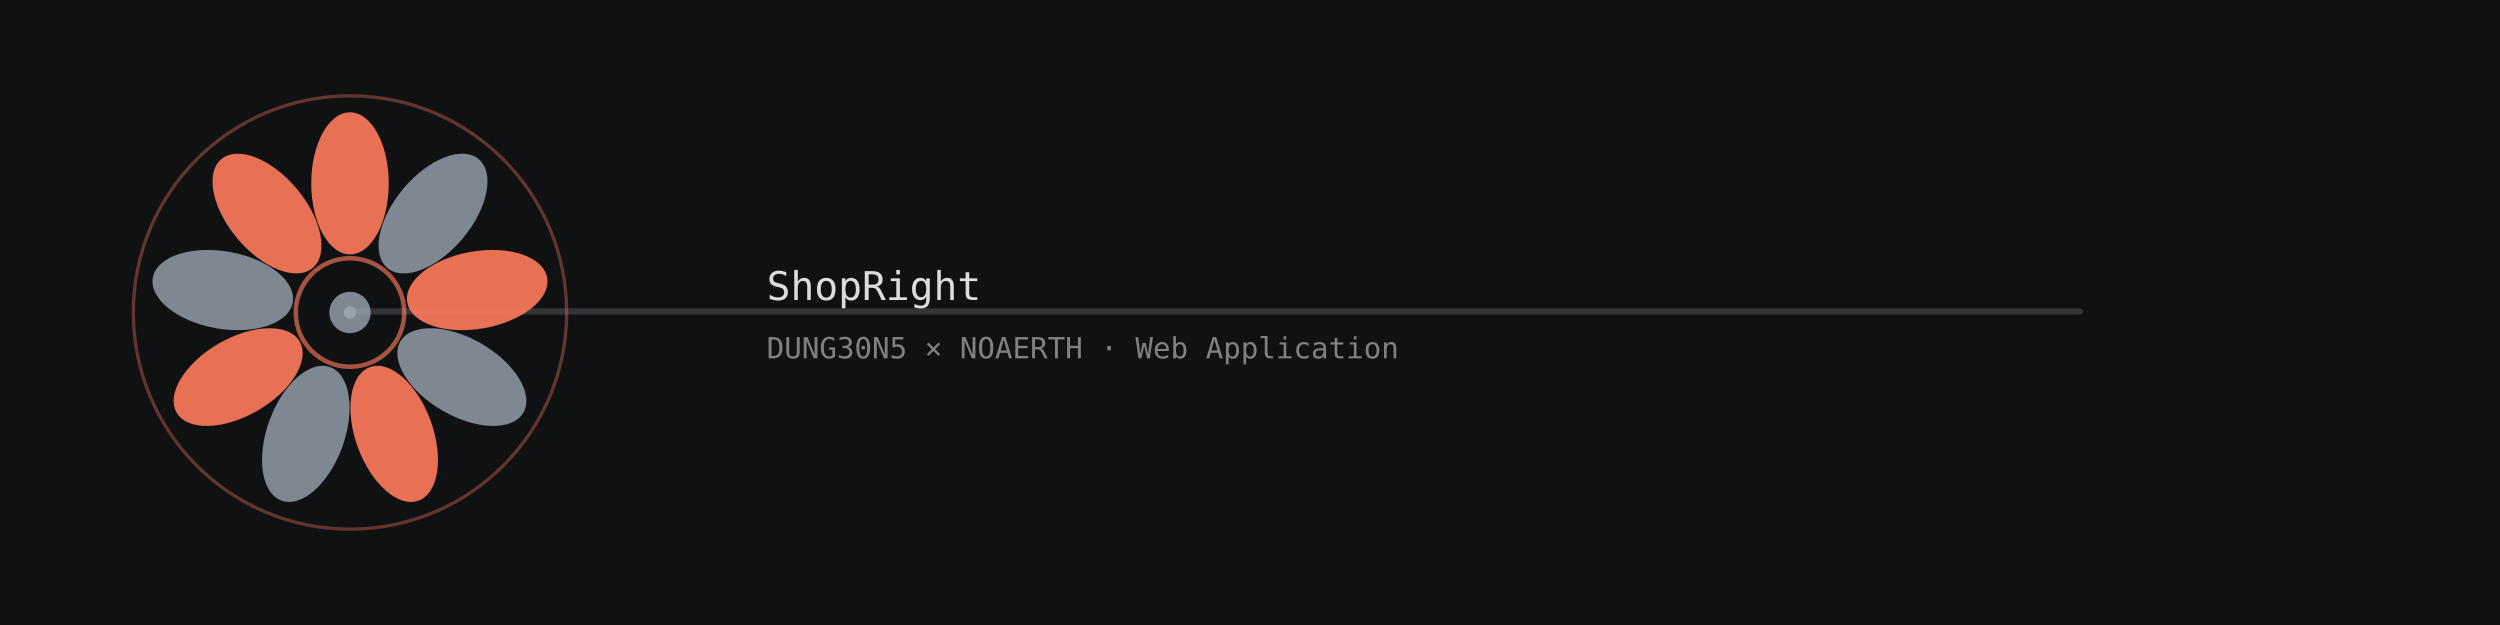
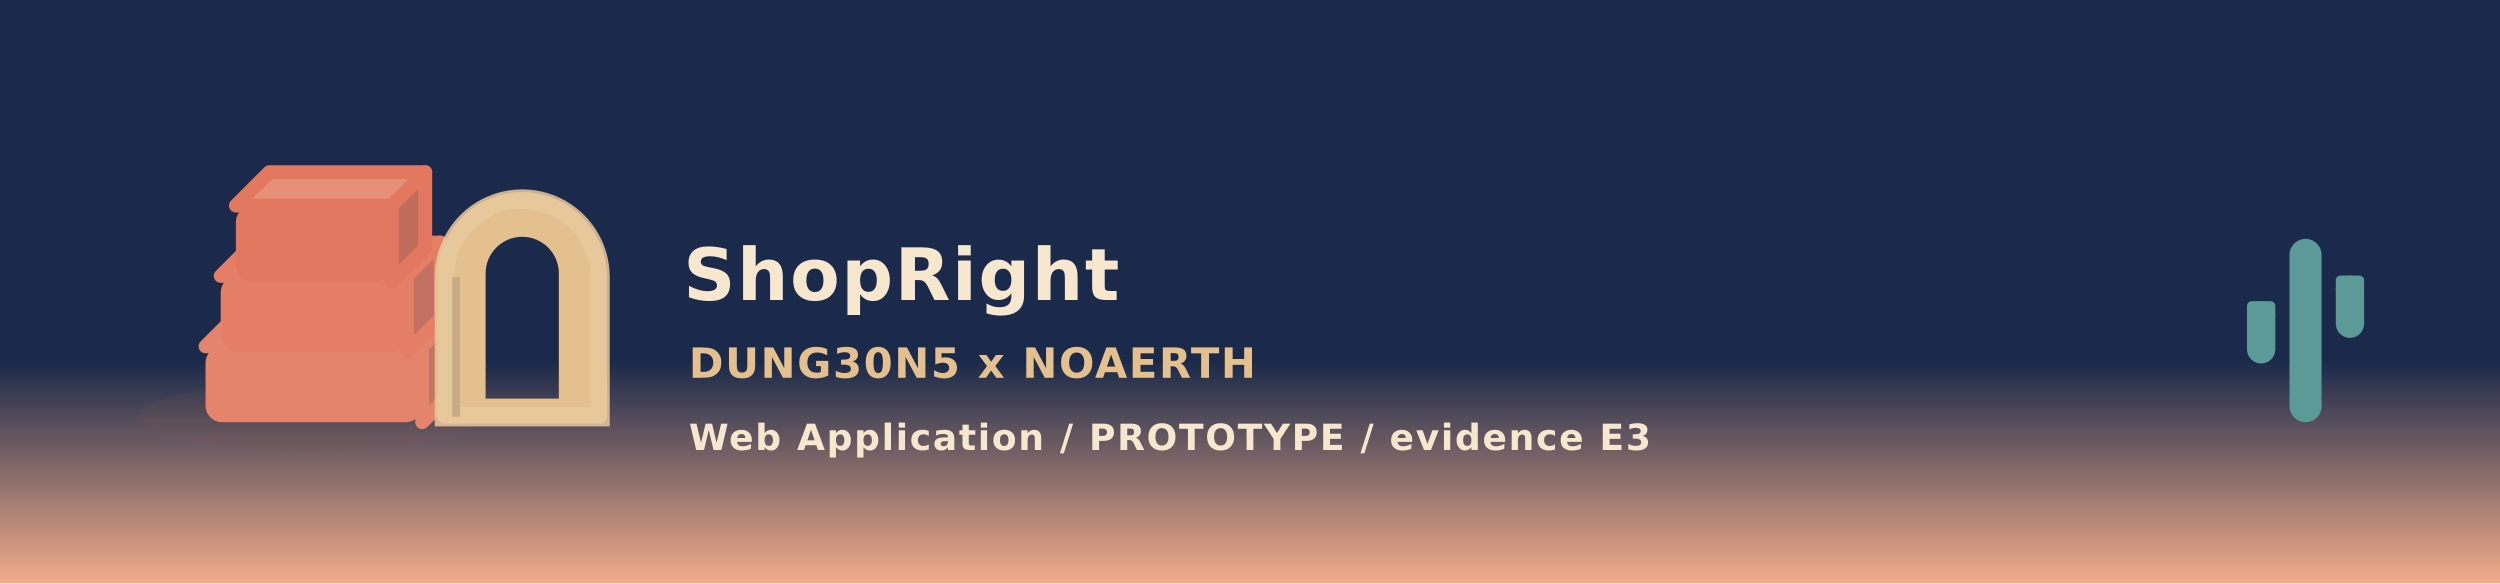
- <svg xmlns="http://www.w3.org/2000/svg" viewBox="0 0 1200 300" width="1200" height="300" role="img" aria-label="ShopRight identity object">
-   <rect width="1200" height="300" fill="#0f1113" />
-   <defs>
-     <linearGradient id="gft" x1="0" y1="0" x2="1" y2="1">
-       <stop offset="0%" stop-color="#ff7a5c" />
-       <stop offset="100%" stop-color="#9aa5b1" />
-     </linearGradient>
-   </defs>
-   <rect x="168.00" y="148.00" width="832.00" height="3.00" rx="2.00" fill="rgba(241,243,245,0.160)" opacity="1.00" />
+ <svg xmlns="http://www.w3.org/2000/svg" width="900" height="210" viewBox="0 0 900 210" role="img" aria-label="ShopRight - identity object">
+   <linearGradient id="skyf" x1="0" y1="0" x2="0" y2="1">
+     <stop offset="0" stop-color="#1b2a4a" />
+     <stop offset="0.62" stop-color="#1b2a4a" />
+     <stop offset="1" stop-color="#f3ad8a" />
+   </linearGradient>
+   <rect width="900" height="210" fill="url(#skyf)" />
+   <rect x="0" y="352" width="900" height="-142" fill="#e3c08d" />
+   <rect x="0" y="352" width="900" height="3" fill="#e6c596" />
+   <ellipse cx="112" cy="150" rx="62" ry="12" fill="rgba(138,90,68,0.11)" />
  <g>
-     <ellipse cx="168.00" cy="88.00" rx="18.60" ry="34.10" fill="rgba(255,122,92,0.900)" opacity="1.00" transform="rotate(0.0 168.00 88.00)" />
-     <ellipse cx="207.85" cy="102.51" rx="18.60" ry="34.10" fill="rgba(154,165,177,0.800)" opacity="1.00" transform="rotate(40.0 207.85 102.51)" />
-     <ellipse cx="229.06" cy="139.23" rx="18.60" ry="34.10" fill="rgba(255,122,92,0.900)" opacity="1.00" transform="rotate(80.0 229.06 139.23)" />
-     <ellipse cx="221.69" cy="181.00" rx="18.60" ry="34.10" fill="rgba(154,165,177,0.800)" opacity="1.00" transform="rotate(120.0 221.69 181.00)" />
-     <ellipse cx="189.21" cy="208.26" rx="18.60" ry="34.10" fill="rgba(255,122,92,0.900)" opacity="1.00" transform="rotate(160.0 189.21 208.26)" />
-     <ellipse cx="146.79" cy="208.26" rx="18.60" ry="34.10" fill="rgba(154,165,177,0.800)" opacity="1.00" transform="rotate(200.0 146.79 208.26)" />
-     <ellipse cx="114.31" cy="181.00" rx="18.60" ry="34.10" fill="rgba(255,122,92,0.900)" opacity="1.00" transform="rotate(240.0 114.31 181.00)" />
-     <ellipse cx="106.94" cy="139.23" rx="18.60" ry="34.10" fill="rgba(154,165,177,0.800)" opacity="1.00" transform="rotate(280.0 106.94 139.23)" />
-     <ellipse cx="128.15" cy="102.51" rx="18.60" ry="34.10" fill="rgba(255,122,92,0.900)" opacity="1.00" transform="rotate(320.0 128.15 102.51)" />
-     <circle cx="168.00" cy="150.00" r="26.04" fill="none" stroke="rgba(255,122,92,0.900)" stroke-width="2.17" opacity="0.70" />
-     <circle cx="168.00" cy="150.00" r="9.92" fill="rgba(154,165,177,0.800)" opacity="1.00" />
-     <animate attributeName="opacity" values="0.25;1.0;0.25" dur="19.7s" begin="0s" repeatCount="indefinite" />
+     <path d="M74,124.67 L152,124.67 L164,112.67 L86,112.67 Z" fill="#e99a82" stroke="#e5846c" stroke-width="5" stroke-linejoin="round" />
+     <path d="M152,124.67 L164,112.67 L164,140 L152,152 Z" fill="#c37566" stroke="#e5846c" stroke-width="5" stroke-linejoin="round" />
+     <rect x="74" y="124.67" width="78" height="27.33" rx="6" fill="#e5846c" />
+     <path d="M79.46,99.33 L146.54,99.33 L158.54,87.33 L91.46,87.33 Z" fill="#e8957d" stroke="#e47e66" stroke-width="5" stroke-linejoin="round" />
+     <path d="M146.54,99.33 L158.54,87.33 L158.54,114.67 L146.54,126.67 Z" fill="#c27061" stroke="#e47e66" stroke-width="5" stroke-linejoin="round" />
+     <rect x="79.46" y="99.33" width="67.08" height="27.33" rx="6" fill="#e47e66" />
+     <path d="M84.92,74 L141.08,74 L153.08,62 L96.92,62 Z" fill="#e79079" stroke="#e37861" stroke-width="5" stroke-linejoin="round" />
+     <path d="M141.08,74 L153.08,62 L153.08,89.33 L141.08,101.33 Z" fill="#c16b5d" stroke="#e37861" stroke-width="5" stroke-linejoin="round" />
+     <rect x="84.92" y="74" width="56.16" height="27.33" rx="6" fill="#e37861" />
+     <animate attributeName="opacity" values="0.72;1;0.72" dur="6s" begin="0s" repeatCount="indefinite" />
  </g>
-   <g>
-     <ellipse cx="168.00" cy="88.00" rx="18.60" ry="34.10" fill="none" opacity="1.00" transform="rotate(0.0 168.00 88.00)" />
-     <ellipse cx="207.85" cy="102.51" rx="18.60" ry="34.10" fill="none" opacity="1.00" transform="rotate(40.0 207.85 102.51)" />
-     <ellipse cx="229.06" cy="139.23" rx="18.60" ry="34.10" fill="none" opacity="1.00" transform="rotate(80.0 229.06 139.23)" />
-     <ellipse cx="221.69" cy="181.00" rx="18.60" ry="34.10" fill="none" opacity="1.00" transform="rotate(120.0 221.69 181.00)" />
-     <ellipse cx="189.21" cy="208.26" rx="18.60" ry="34.10" fill="none" opacity="1.00" transform="rotate(160.0 189.21 208.26)" />
-     <ellipse cx="146.79" cy="208.26" rx="18.60" ry="34.10" fill="none" opacity="1.00" transform="rotate(200.0 146.79 208.26)" />
-     <ellipse cx="114.31" cy="181.00" rx="18.60" ry="34.10" fill="none" opacity="1.00" transform="rotate(240.0 114.31 181.00)" />
-     <ellipse cx="106.94" cy="139.23" rx="18.60" ry="34.10" fill="none" opacity="1.00" transform="rotate(280.0 106.94 139.23)" />
-     <ellipse cx="128.15" cy="102.51" rx="18.60" ry="34.10" fill="none" opacity="1.00" transform="rotate(320.0 128.15 102.51)" />
-     <circle cx="168.00" cy="150.00" r="26.04" fill="none" stroke="none" stroke-width="2.17" opacity="0.70" />
-     <circle cx="168.00" cy="150.00" r="9.92" fill="none" opacity="1.00" />
-     <animateTransform attributeName="transform" type="rotate" values="0.0 0.00 0.00 360.0 0.00 0.00" dur="39.4s" begin="0s" repeatCount="indefinite" />
-   </g>
-   <g>
-     <circle cx="168.00" cy="150.00" r="104.00" fill="none" stroke="rgba(255,122,92,0.350)" stroke-width="1.60" opacity="1.00" />
-     <animate attributeName="opacity" values="0.25;1.0;0.25" dur="19.7s" begin="0s" repeatCount="indefinite" />
-   </g>
-   <circle cx="168" cy="150" r="3" fill="rgba(154,165,177,0.900)">
-     <animate attributeName="opacity" values="0.35;0.95;0.35" dur="19.7s" begin="0s" repeatCount="indefinite" />
-   </circle>
-   <text x="368" y="144" font-family="ui-monospace,Menlo,monospace" font-size="19" fill="rgba(241,243,245,0.900)">ShopRight</text>
-   <text x="368" y="172" font-family="ui-monospace,Menlo,monospace" font-size="14" fill="rgba(241,243,245,0.500)">DUNG30N5 × NOAERTH · Web Application</text>
+   <path d="M160,150 L160,99.68 A28,28 0 0 1 216,99.68 L216,150 Z M172.32,146 L172.32,98.43 A15.68,15.68 0 0 1 203.68,98.43 L203.68,146 Z" fill="#e3c08d" fill-rule="evenodd" stroke="#e3c08d" stroke-width="5" stroke-linejoin="round" />
+   <path d="M160,150 L160,99.68 A28,28 0 0 1 216,99.68 L216,150 Z" fill="none" stroke="#e8c99d" stroke-width="7" stroke-linecap="round" opacity="0.85" />
+   <rect x="162.8" y="99.68" width="2.8" height="50.32" fill="#c7ab84" />
+   <text x="246" y="108" font-family="Verdana,DejaVu Sans,sans-serif" font-size="26" font-weight="700" letter-spacing="0.6" fill="#f6e7ce" text-anchor="start">ShopRight</text>
+   <text x="248" y="136" font-family="Verdana,DejaVu Sans,sans-serif" font-size="15" font-weight="700" letter-spacing="0.6" fill="#e3c08d" text-anchor="start">DUNG30N5 x NOAERTH</text>
+   <text x="248" y="162" font-family="Verdana,DejaVu Sans,sans-serif" font-size="13" font-weight="700" letter-spacing="0.6" fill="#f6e7ce" text-anchor="start">Web Application  /  PROTOTYPE  /  evidence E3</text>
+   <rect x="824.22" y="86" width="11.56" height="66" rx="5.78" fill="#5b9a97" />
+   <rect x="808.92" y="108.44" width="10.2" height="22.44" rx="5.1" fill="#5b9a97" />
+   <rect x="808.92" y="108.44" width="10.2" height="6.6" rx="1.7" fill="#5b9a97" />
+   <rect x="840.88" y="99.2" width="10.2" height="22.44" rx="5.1" fill="#5b9a97" />
+   <rect x="840.88" y="99.2" width="10.2" height="6.6" rx="1.7" fill="#5b9a97" />
</svg>
